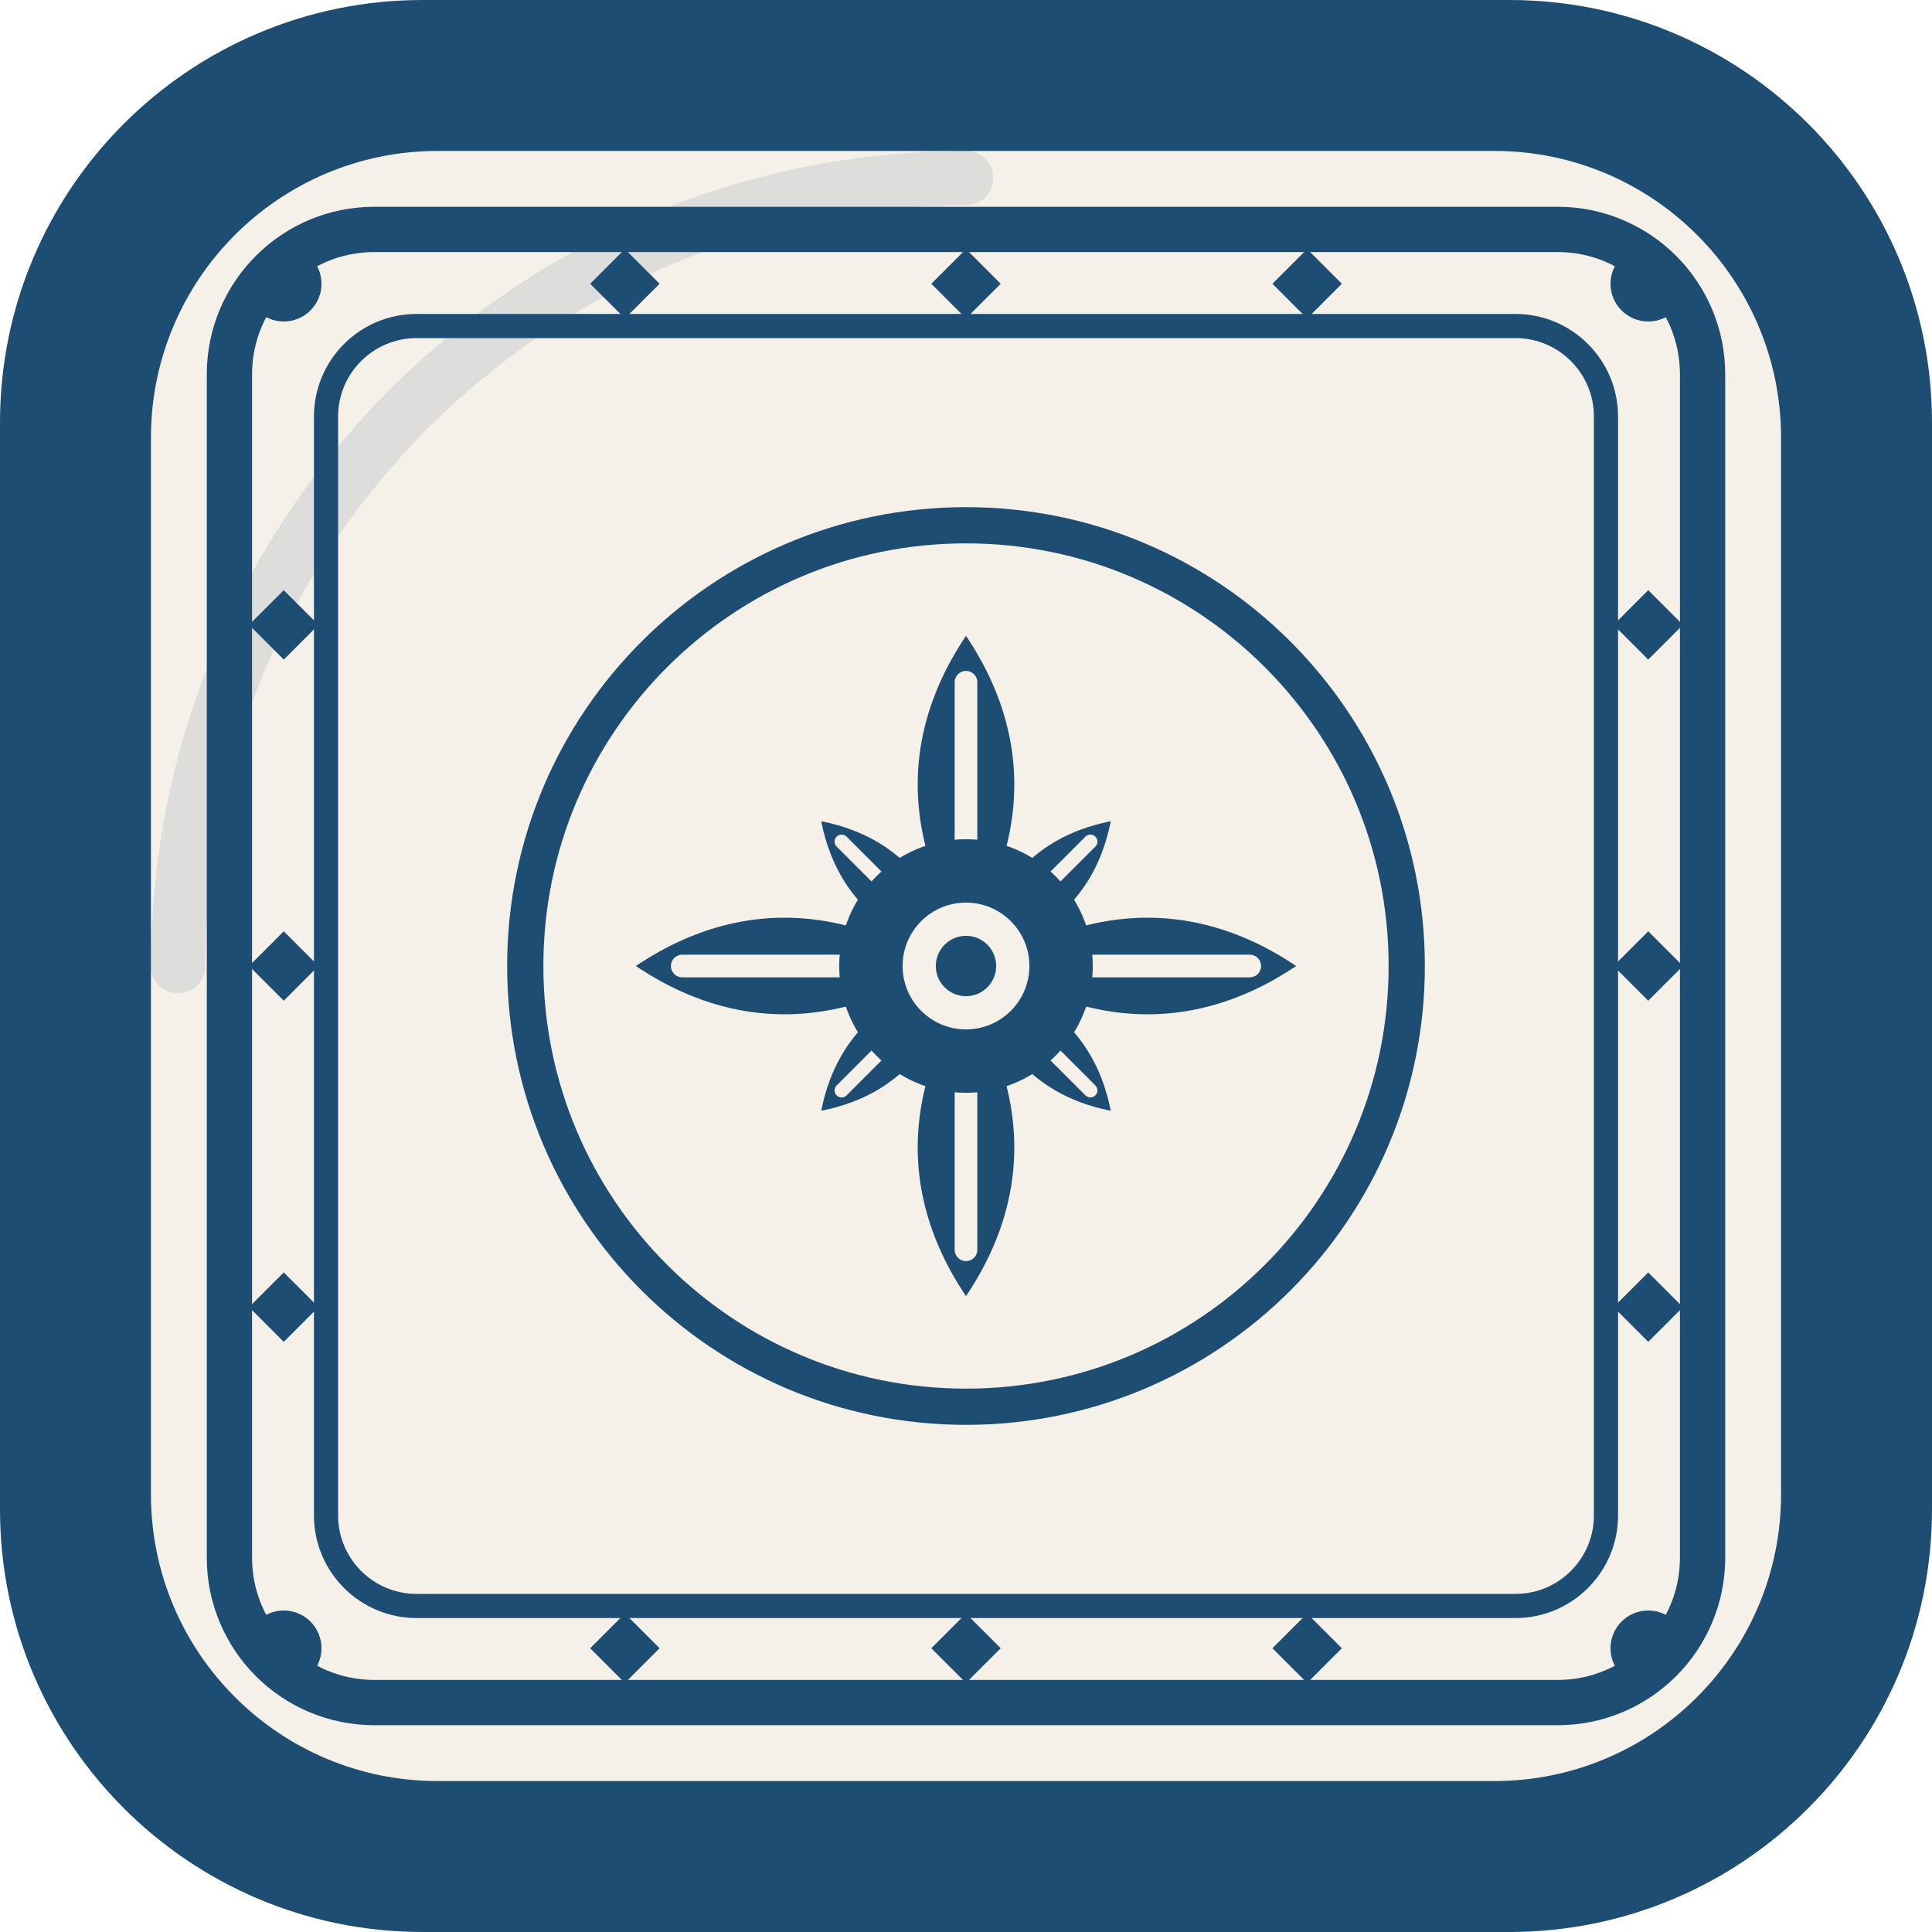
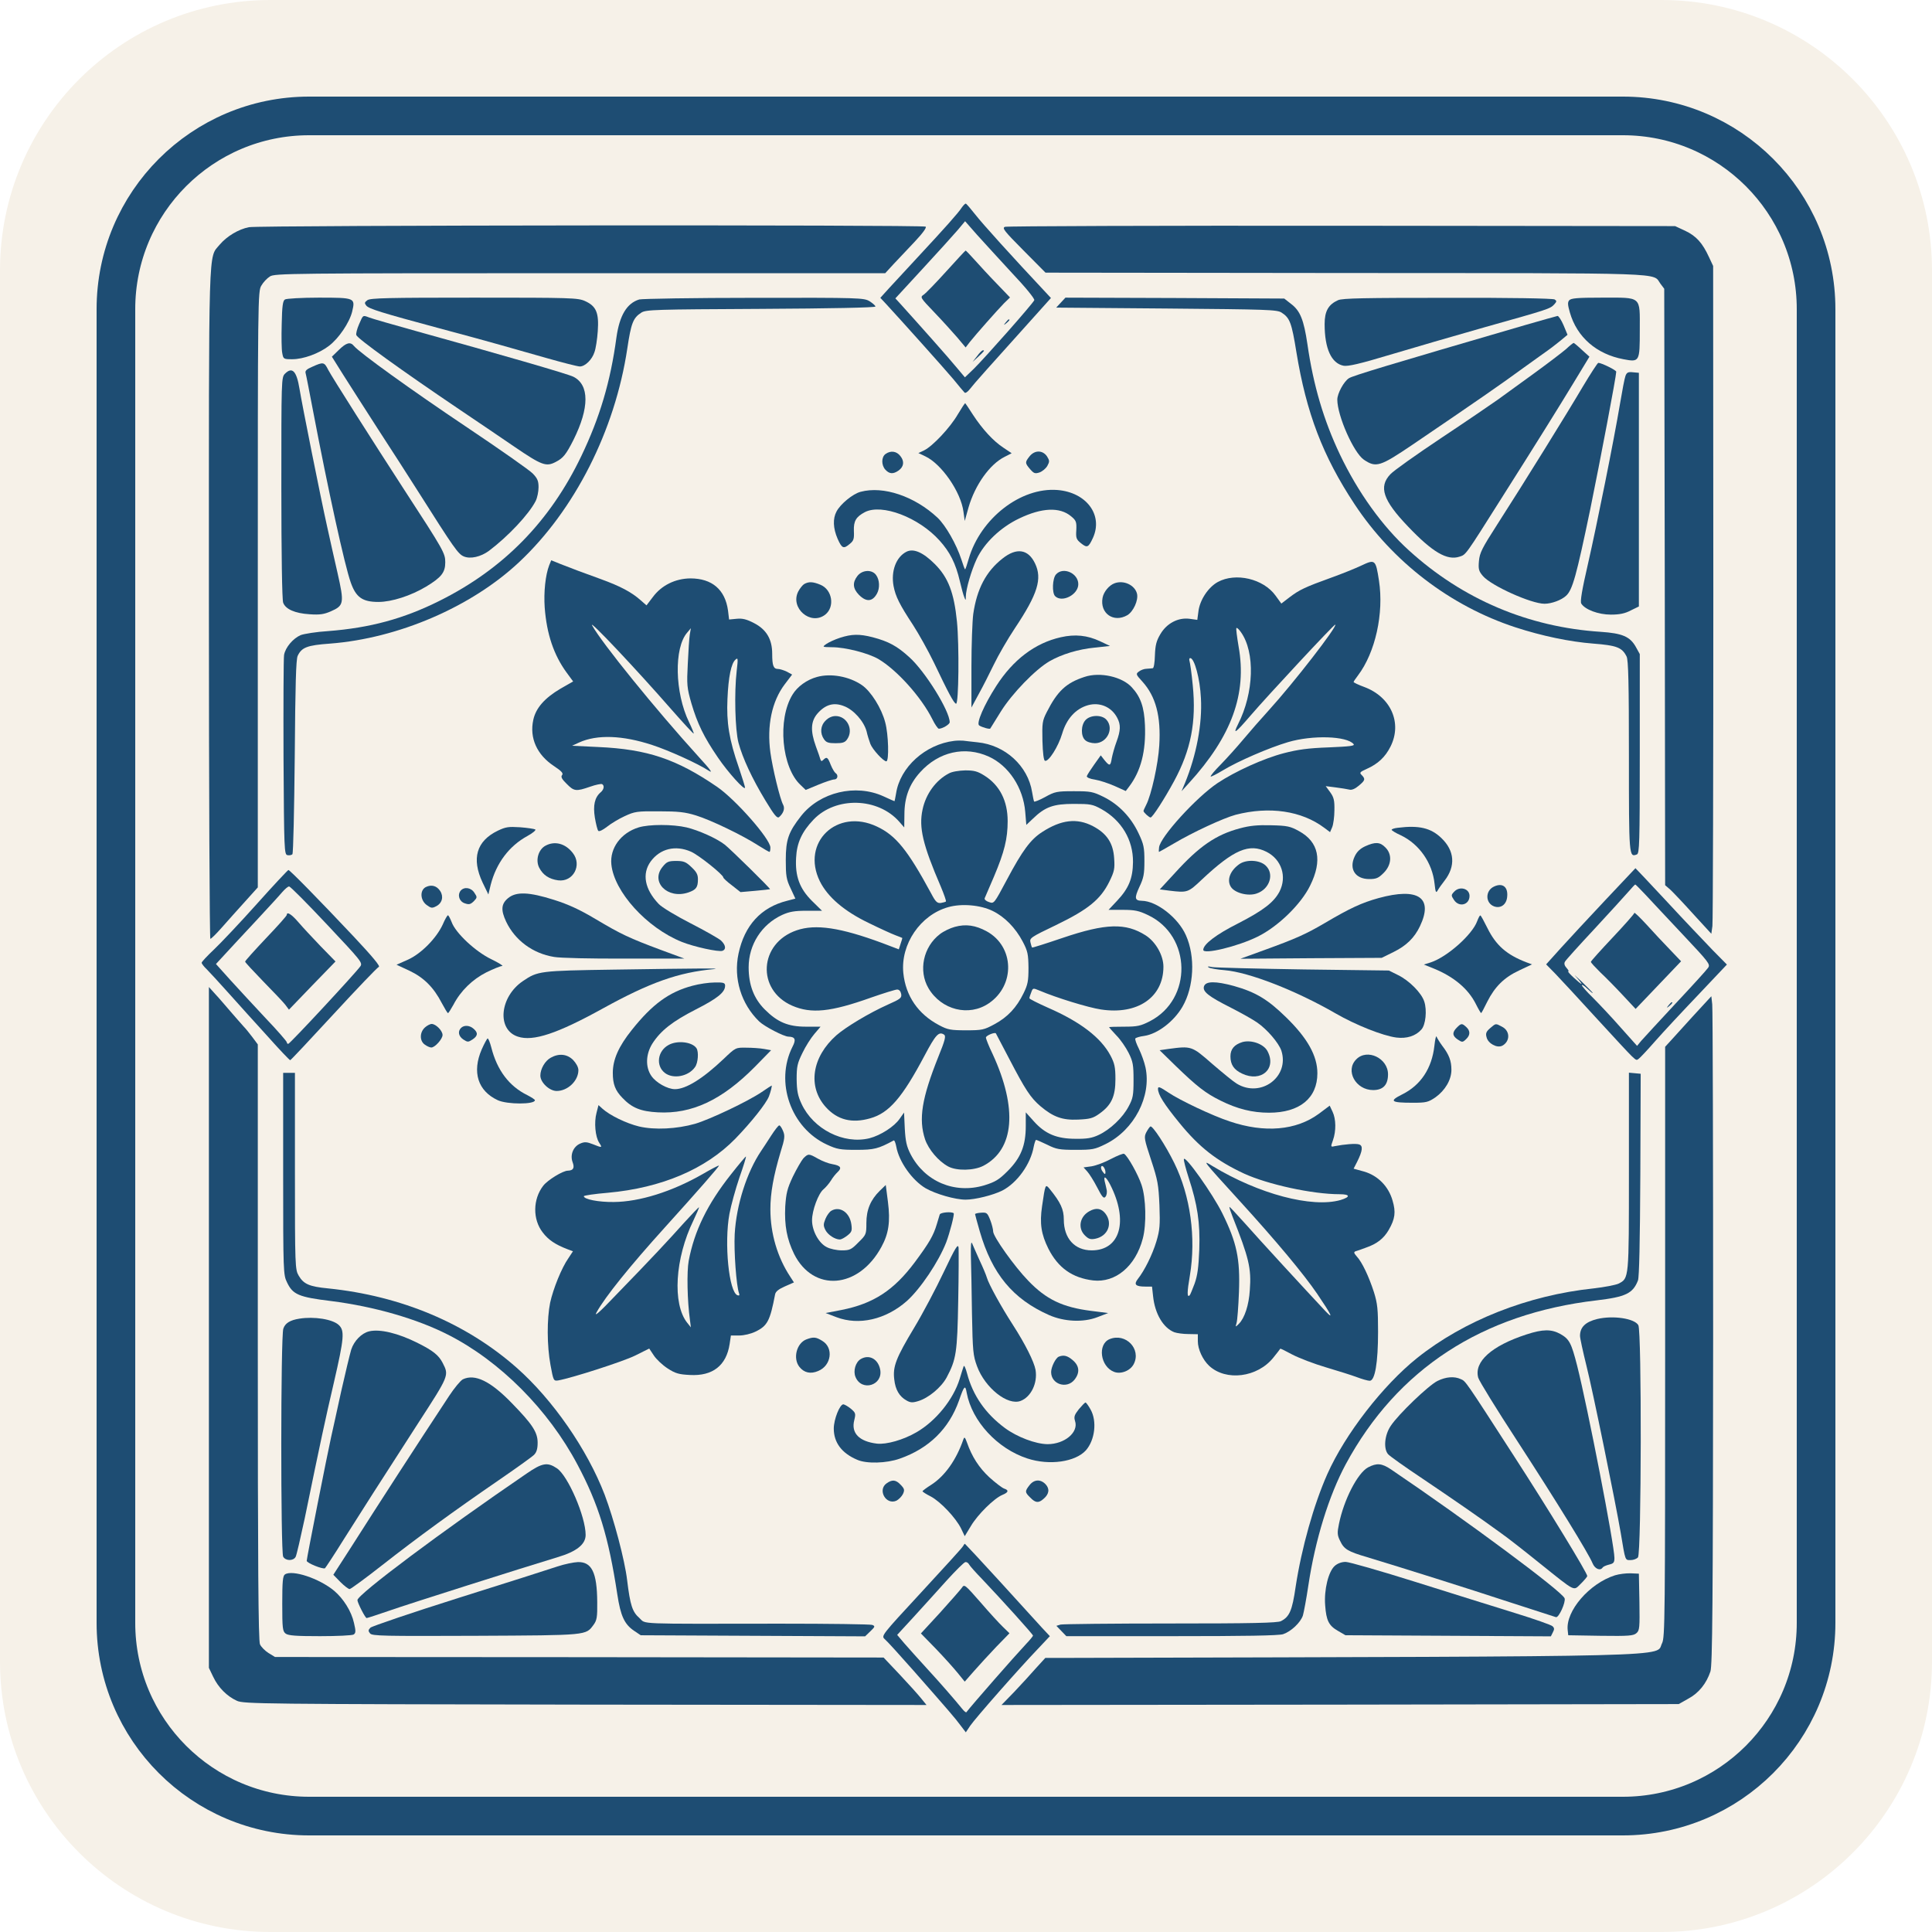
<svg xmlns="http://www.w3.org/2000/svg" viewBox="0 0 64 64" width="32" height="32">
-   <defs>
-     <g id="p">
-       <path d="M32 32 C29.2 28 29.2 23.9 32 20.2 C34.8 23.9 34.8 28 32 32 Z" />
-       <path d="M32 30 L32 22.6" fill="none" stroke-width="0.75" stroke-linecap="round" />
+   <g transform="scale(0.64)">
+     <rect x="0" y="0" width="100" height="100" rx="14" fill="#F6F1E8" />
+     <rect x="6" y="6" width="88" height="88" rx="10" fill="none" stroke="#1E4D73" stroke-width="2" />
+     <g transform="translate(-5.5 8) scale(0.09375)">
+       <g transform="translate(0,896) scale(0.1,-0.1)" fill="#1E4D73" stroke="none">
+         <path d="M5897 8668 c-18 -29 -98 -118 -242 -273 -61 -66 -133 -144 -160 -173     l-48 -53 30 -32 c85 -92 325 -360 373 -417 29 -36 57 -69 62 -74 4 -5 17 3 30     20 23 30 108 125 325 366 l122 136 -27 29 c-196 209 -352 382 -390 431 -26 33     -50 61 -53 61 -4 1 -13 -9 -22 -21z m276 -361 c75 -79 127 -143 124 -151 -7     -18 -273 -319 -334 -379 l-49 -47 -48 57 c-39 48 -209 239 -313 354 l-23 25     151 164 c83 90 170 186 193 213 l41 49 65 -74 c36 -40 123 -135 193 -211z" />
+         <path d="M5811 8315 c-57 -63 -113 -121 -125 -129 -20 -13 -19 -16 59 -97 44     -46 101 -109 127 -139 l46 -55 23 30 c35 44 152 176 189 214 l33 32 -74 77     c-41 42 -95 101 -121 130 -25 28 -48 52 -50 52 -2 0 -50 -52 -107 -115z" />
+         <path d="M6139 8033 c-13 -16 -12 -17 4 -4 16 13 21 21 13 21 -2 0 -10 -8 -17     -17z" />
+         <path d="M5981 7847 l-25 -32 32 29 c33 31 37 36 25 35 -5 0 -19 -14 -32 -32z" />
+         <path d="M1961 8559 c-57 -11 -122 -50 -161 -96 -64 -78 -60 46 -60 -1985 0     -1016 4 -1848 8 -1848 5 0 33 28 63 62 30 34 87 98 127 142 l72 80 0 1646 c0     1613 0 1646 20 1677 10 18 31 40 47 50 26 17 105 18 1712 18 l1685 0 45 49     c25 27 78 83 118 125 46 49 67 79 60 83 -17 11 -3683 8 -3736 -3z" />
+         <path d="M6135 8561 c-17 -7 -4 -23 102 -130 l122 -123 1658 -2 c1816 -1 1691     3 1737 -59 l21 -28 3 -1647 2 -1646 29 -25 c15 -14 73 -75 127 -135 l99 -108     6 43 c3 24 5 854 5 1844 l-1 1800 -23 49 c-36 78 -70 116 -131 145 l-56 26     -1840 2 c-1012 1 -1849 -2 -1860 -6z" />
+         <path d="M2160 8160 c-12 -7 -16 -37 -18 -136 -2 -70 -1 -142 3 -160 6 -33 7     -34 55 -34 61 0 147 31 203 74 54 41 113 128 128 189 18 76 16 77 -185 77 -94     0 -178 -5 -186 -10z" />
+         <path d="M2615 8156 c-16 -12 -17 -16 -6 -30 15 -18 83 -39 406 -126 127 -34     275 -74 330 -90 55 -16 172 -49 261 -74 88 -25 170 -46 182 -46 29 0 68 38 81     80 7 19 15 71 18 115 7 101 -8 138 -70 166 -40 18 -74 19 -613 19 -472 0 -573     -2 -589 -14z" />
+         <path d="M4116 8160 c-69 -21 -109 -89 -126 -210 -33 -245 -92 -442 -194 -655     -173 -361 -430 -623 -783 -799 -198 -99 -383 -149 -615 -167 -65 -4 -132 -15     -151 -22 -42 -18 -85 -68 -92 -110 -3 -18 -4 -273 -3 -567 3 -512 4 -535 22     -538 10 -2 22 0 27 5 5 5 10 247 13 538 3 401 7 537 16 557 22 47 52 59 179     68 377 29 781 203 1044 450 306 287 529 726 597 1179 21 140 32 169 77 198 25     17 75 18 660 21 385 2 633 7 633 13 0 5 -15 18 -32 29 -32 19 -52 20 -638 19     -333 0 -618 -5 -634 -9z" />
+         <path d="M6444 8143 l-26 -28 609 -5 c560 -5 611 -6 636 -23 45 -29 55 -56 81     -217 55 -337 146 -575 321 -840 210 -318 528 -562 888 -680 147 -48 301 -80     430 -90 129 -10 159 -21 184 -71 10 -18 13 -152 13 -550 0 -555 0 -560 44     -543 14 6 16 57 16 556 l0 550 -22 40 c-32 57 -75 75 -194 83 -399 26 -761     179 -1058 449 -147 133 -282 321 -382 531 -89 188 -146 379 -179 608 -20 135     -40 185 -91 223 l-37 29 -604 3 -604 2 -25 -27z" />
+         <path d="M7974 8156 c-53 -24 -74 -60 -74 -132 0 -135 37 -217 105 -230 25 -4     88 10 257 61 123 37 358 105 523 152 349 98 360 101 383 126 14 16 14 19 2 27     -9 6 -255 10 -590 9 -459 0 -581 -2 -606 -13z" />
+         <path d="M9250 8155 c-9 -11 -8 -25 4 -67 39 -136 147 -230 296 -258 89 -17     90 -14 90 160 0 192 14 180 -211 180 -134 0 -169 -3 -179 -15z" />
+         <path d="M2569 8023 c-11 -25 -18 -52 -15 -60 9 -21 247 -193 576 -415 85 -57     219 -148 298 -202 150 -102 174 -111 227 -83 41 21 57 41 98 122 88 177 88     303 0 348 -28 15 -416 127 -864 251 -129 36 -248 70 -263 76 -37 14 -34 16     -57 -37z" />
+         <path d="M9005 8018 c-751 -219 -950 -279 -971 -293 -28 -18 -64 -84 -64 -118     0 -89 90 -293 147 -332 67 -45 89 -38 268 83 352 239 495 338 608 421 66 47     129 93 141 101 12 8 41 31 65 50 l42 35 -22 53 c-12 28 -27 51 -33 51 -6 -1     -87 -24 -181 -51z" />
+         <path d="M2457 7881 l-38 -37 62 -99 c35 -55 121 -190 192 -300 72 -110 171     -265 222 -345 199 -314 221 -346 253 -359 36 -15 93 -2 138 31 106 80 220 201     258 275 9 18 16 52 16 76 0 35 -6 49 -32 76 -17 18 -181 133 -363 255 -312     209 -593 412 -624 449 -20 25 -42 19 -84 -22z" />
+         <path d="M9233 7886 c-21 -18 -101 -79 -178 -135 -77 -56 -167 -121 -200 -145     -34 -24 -173 -119 -310 -210 -138 -92 -265 -182 -282 -201 -66 -69 -41 -144     97 -288 135 -142 216 -190 285 -167 36 12 29 2 233 325 187 295 316 502 399     639 l85 140 -42 38 c-22 21 -43 38 -45 38 -3 0 -22 -15 -42 -34z" />
+         <path d="M2312 7789 c-33 -14 -42 -23 -38 -36 3 -10 21 -103 41 -208 83 -436     175 -855 208 -947 29 -83 65 -108 153 -108 73 0 179 34 264 85 84 51 105 78     105 134 0 50 -9 66 -227 401 -170 262 -400 624 -419 661 -22 44 -27 45 -87 18z" />
+         <path d="M9325 7678 c-86 -146 -324 -530 -473 -762 -83 -129 -96 -155 -100     -200 -4 -45 -1 -56 22 -83 45 -53 266 -153 340 -153 39 0 93 20 119 44 36 33     57 111 133 475 57 279 144 737 144 762 0 9 -82 49 -99 49 -4 0 -43 -60 -86     -132z" />
+         <path d="M2160 7750 c-20 -20 -20 -33 -20 -629 0 -364 4 -620 10 -635 13 -36     65 -59 146 -64 57 -4 80 0 117 16 73 32 75 45 37 213 -18 79 -44 194 -57 254     -35 156 -139 676 -153 763 -16 97 -40 122 -80 82z" />
+         <path d="M9561 7738 c-5 -13 -18 -81 -30 -153 -34 -203 -128 -670 -178 -889     -32 -139 -43 -204 -36 -215 20 -33 94 -61 163 -61 48 0 78 6 110 23 l45 22 0     645 0 645 -33 3 c-26 3 -34 -1 -41 -20z" />
+         <path d="M5875 7526 c-42 -73 -139 -176 -186 -199 l-32 -15 38 -18 c90 -42     197 -197 211 -306 l7 -51 21 75 c36 124 117 238 199 279 l39 20 -46 31 c-55     36 -115 101 -168 182 -21 33 -40 61 -42 63 -2 2 -20 -26 -41 -61z" />
+         <path d="M5476 7307 c-24 -17 -24 -62 -1 -87 22 -24 43 -25 72 -5 30 21 34 51     11 80 -21 28 -54 32 -82 12z" />
+         <path d="M6271 7294 c-26 -33 -26 -37 3 -71 21 -24 27 -26 52 -18 16 6 35 22     43 36 13 24 13 29 -2 53 -24 35 -68 35 -96 0z" />
+         <path d="M5338 7098 c-43 -11 -112 -68 -133 -109 -21 -39 -19 -92 6 -150 24     -54 33 -58 68 -28 21 17 24 28 22 71 -2 55 12 78 61 104 94 48 297 -29 412     -157 57 -63 89 -126 112 -224 9 -39 20 -79 25 -90 7 -18 8 -17 8 5 1 43 30     142 60 207 42 89 132 175 235 224 125 60 224 64 286 12 28 -23 31 -31 29 -76     -3 -44 0 -52 26 -73 34 -27 41 -24 66 30 57 126 -36 251 -196 264 -203 16     -425 -157 -490 -380 -9 -32 -18 -58 -20 -58 -2 0 -11 24 -20 53 -28 86 -87     189 -132 232 -126 118 -299 177 -425 143z" />
+         <path d="M5591 6767 c-57 -29 -86 -107 -71 -189 11 -58 33 -102 108 -216 31     -48 83 -141 115 -207 80 -168 110 -224 122 -227 15 -4 18 325 5 454 -16 159     -48 243 -122 317 -65 65 -118 88 -157 68z" />
+         <path d="M6122 6730 c-91 -71 -142 -168 -162 -307 -5 -38 -10 -169 -10 -292     l0 -224 40 74 c23 41 60 115 84 164 24 50 76 140 116 200 126 189 152 273 111     358 -38 79 -102 88 -179 27z" />
+         <path d="M3619 6693 c-21 -54 -31 -149 -25 -234 11 -146 50 -262 121 -359 l36     -49 -70 -40 c-88 -52 -136 -107 -150 -172 -22 -100 20 -193 114 -255 42 -28     53 -40 45 -50 -8 -9 -2 -22 25 -48 41 -42 52 -43 130 -16 31 11 61 17 66 14     14 -8 10 -30 -8 -45 -33 -28 -43 -72 -32 -140 6 -35 14 -68 19 -73 5 -5 25 5     47 22 21 17 65 44 98 59 56 26 68 28 190 27 106 0 144 -4 205 -23 81 -25 256     -109 344 -166 30 -19 58 -35 61 -35 3 0 5 11 5 24 0 47 -192 265 -294 335     -223 153 -385 208 -656 220 l-145 7 39 18 c99 45 240 40 404 -14 92 -30 253     -103 312 -142 25 -16 9 6 -56 77 -238 262 -535 629 -588 725 -22 40 245 -243     437 -463 66 -75 122 -136 124 -134 1 2 -10 30 -26 63 -79 163 -84 411 -10 495     l20 24 -6 -35 c-3 -19 -8 -92 -11 -161 -6 -116 -5 -132 20 -219 33 -112 69     -186 147 -300 55 -81 149 -185 149 -165 0 5 -15 54 -34 110 -54 155 -69 250     -63 379 5 122 21 199 45 218 13 12 14 5 6 -62 -14 -120 -9 -326 10 -398 23     -85 75 -197 149 -319 49 -81 64 -99 75 -91 24 21 33 47 23 67 -18 32 -59 203     -71 290 -20 148 8 282 79 376 l41 54 -29 16 c-17 8 -39 15 -49 15 -25 0 -32     18 -32 84 0 80 -32 134 -100 169 -42 22 -65 27 -96 24 l-42 -4 -6 50 c-16 115     -88 177 -208 177 -83 -1 -159 -38 -207 -103 l-35 -46 -33 29 c-51 45 -112 77     -219 116 -113 41 -148 54 -222 83 l-52 21 -11 -27z" />
+         <path d="M8103 6691 c-34 -16 -108 -46 -164 -66 -147 -53 -178 -68 -231 -108     l-47 -36 -32 44 c-67 93 -220 129 -319 75 -54 -30 -100 -101 -107 -164 l-6     -45 -43 6 c-63 8 -126 -25 -161 -85 -22 -37 -28 -61 -30 -117 -1 -40 -6 -71     -12 -71 -6 -1 -21 -2 -34 -3 -13 0 -32 -7 -42 -15 -18 -13 -18 -16 19 -56 74     -82 103 -191 93 -353 -6 -102 -44 -273 -72 -327 -8 -16 -15 -31 -15 -34 0 -8     31 -36 39 -36 11 0 78 105 130 201 93 172 123 327 103 528 -6 65 -15 126 -18     135 -3 9 -1 16 4 16 23 0 54 -114 59 -221 8 -143 -25 -315 -88 -469 l-19 -45     41 45 c236 259 321 493 274 754 -9 54 -15 99 -12 102 3 3 14 -7 25 -23 79     -111 72 -335 -16 -508 -31 -62 -15 -50 71 50 89 104 461 504 466 500 11 -11     -228 -320 -368 -474 -42 -46 -105 -118 -140 -160 -35 -42 -91 -104 -124 -138     -34 -34 -59 -64 -56 -67 2 -2 32 13 67 34 84 51 255 125 360 156 135 40 325     34 362 -11 8 -10 -22 -13 -137 -18 -114 -4 -171 -12 -248 -32 -112 -29 -270     -101 -366 -165 -118 -79 -317 -298 -323 -355 -2 -14 -2 -25 0 -25 1 0 38 21     81 46 106 63 275 141 342 159 186 48 364 22 489 -72 l32 -24 12 28 c6 15 12     57 12 93 1 54 -3 71 -23 99 l-25 34 55 -7 c30 -4 63 -9 75 -12 13 -4 32 4 52     21 36 30 38 37 17 59 -14 13 -11 17 27 34 63 28 103 66 132 124 65 130 2 273     -144 328 -33 12 -60 25 -60 28 0 3 11 19 24 36 96 127 144 343 116 524 -18     116 -21 119 -97 83z" />
+         <path d="M5321 6634 c-29 -37 -26 -70 8 -105 41 -41 75 -38 100 8 16 30 14 75     -5 101 -22 32 -76 30 -103 -4z" />
+         <path d="M6417 6642 c-20 -22 -23 -102 -5 -120 38 -38 128 8 128 66 0 61 -84     98 -123 54z" />
+         <path d="M5027 6589 c-9 -5 -24 -24 -33 -41 -47 -91 68 -191 149 -128 54 43     39 138 -27 165 -41 17 -64 18 -89 4z" />
+         <path d="M6740 6593 c-30 -11 -60 -47 -66 -80 -16 -86 61 -140 137 -96 33 20     62 83 53 119 -12 47 -73 76 -124 57z" />
+         <path d="M5224 6292 c-28 -9 -62 -25 -75 -34 -24 -17 -23 -17 31 -18 75 0 201     -33 256 -65 102 -60 237 -210 298 -332 14 -29 31 -53 36 -53 20 0 60 24 60 36     0 62 -135 280 -223 359 -68 62 -115 87 -202 110 -74 19 -116 18 -181 -3z" />
+         <path d="M6443 6295 c-142 -32 -263 -124 -356 -269 -67 -104 -112 -207 -94     -218 15 -10 57 -22 61 -17 1 2 28 45 59 95 62 99 189 230 267 276 68 39 159     67 252 76 l83 9 -55 26 c-70 33 -138 40 -217 22z" />
+         <path d="M5098 6076 c-56 -15 -109 -53 -136 -98 -84 -137 -60 -402 45 -499     l28 -27 70 29 c39 16 78 29 88 29 19 0 23 25 7 35 -6 4 -18 24 -27 46 -16 42     -22 46 -41 27 -9 -9 -12 -8 -16 3 -2 8 -13 40 -25 72 -31 86 -28 138 9 181 44     50 90 63 146 41 54 -20 110 -84 125 -139 5 -23 15 -54 21 -70 12 -31 72 -96     88 -96 16 0 12 150 -6 215 -20 78 -79 172 -129 206 -70 48 -171 66 -247 45z" />
+         <path d="M6574 6076 c-101 -33 -149 -78 -208 -194 -25 -49 -26 -61 -24 -159 2     -68 7 -108 14 -110 20 -7 74 79 95 150 24 82 75 138 143 157 65 18 130 -10     161 -70 20 -38 19 -69 -4 -132 -11 -29 -22 -70 -26 -90 -7 -45 -12 -46 -40     -12 l-21 27 -37 -52 c-20 -28 -38 -56 -40 -63 -1 -7 17 -15 45 -19 25 -4 74     -20 108 -35 l62 -28 19 25 c65 86 93 196 87 339 -4 99 -24 156 -72 208 -53 59     -176 87 -262 58z" />
+         <path d="M5145 5835 c-29 -28 -32 -70 -9 -103 12 -18 25 -22 64 -22 39 0 52 4     64 22 37 53 -1 128 -64 128 -19 0 -40 -9 -55 -25z" />
+         <path d="M6580 5838 c-26 -28 -27 -89 -2 -111 10 -10 34 -17 54 -17 67 0 107     82 63 130 -25 28 -88 27 -115 -2z" />
+         <path d="M5855 5723 c-159 -19 -299 -145 -321 -290 -4 -24 -8 -43 -9 -43 -1 0     -29 12 -61 27 -154 70 -350 23 -454 -108 -70 -89 -85 -131 -85 -244 0 -87 3     -107 27 -157 l26 -56 -46 -12 c-144 -36 -235 -136 -268 -292 -29 -137 15 -278     114 -374 29 -28 137 -84 162 -84 37 -1 43 -16 22 -56 -98 -195 -9 -448 190     -540 56 -26 74 -29 163 -29 98 0 121 6 206 52 4 2 10 -13 14 -34 15 -84 88     -186 162 -230 56 -32 163 -63 221 -63 53 0 152 25 202 50 82 42 157 146 174     243 4 20 10 37 13 37 3 0 31 -12 62 -27 50 -25 67 -28 156 -28 93 0 105 2 166     32 158 78 254 264 220 423 -6 29 -23 75 -36 102 -14 28 -23 53 -20 58 3 4 24     11 49 14 74 11 164 80 211 161 64 110 72 277 19 395 -43 97 -162 189 -243 190     -40 1 -42 15 -14 76 24 50 28 72 28 144 0 75 -4 93 -32 152 -42 90 -110 160     -192 201 -61 30 -73 32 -166 32 -93 0 -104 -2 -158 -32 -31 -17 -59 -28 -61     -25 -2 4 -7 27 -11 52 -23 145 -149 260 -301 275 -32 4 -68 7 -79 9 -11 1 -33     1 -50 -1z m191 -87 c110 -50 190 -172 201 -305 l6 -72 36 34 c68 66 114 82     226 82 92 0 104 -2 153 -29 111 -62 175 -170 174 -292 -1 -90 -23 -145 -88     -214 l-47 -50 79 0 c66 0 89 -5 139 -29 241 -114 247 -464 10 -586 -51 -26     -69 -30 -142 -30 -46 0 -83 -1 -83 -3 0 -1 18 -22 40 -45 23 -23 53 -67 68     -97 24 -48 27 -67 27 -150 0 -83 -3 -101 -27 -145 -32 -62 -103 -129 -166     -158 -36 -17 -65 -22 -127 -21 -104 0 -168 27 -230 96 l-45 50 0 -76 c0 -107     -27 -175 -100 -248 -48 -48 -68 -60 -129 -79 -164 -49 -329 21 -407 172 -22     43 -28 71 -32 142 l-4 88 -24 -34 c-29 -43 -105 -92 -167 -108 -143 -35 -310     50 -375 190 -21 45 -26 72 -27 136 0 71 4 88 32 145 17 36 47 83 66 105 l34     40 -81 0 c-98 0 -157 25 -227 95 -60 60 -89 135 -89 233 0 125 72 237 185 289     40 18 68 23 135 23 l85 0 -56 55 c-68 68 -93 136 -87 238 4 82 32 143 96 210     123 129 356 123 474 -12 l27 -31 1 72 c0 94 27 167 87 233 102 113 247 146     379 86z" />
+         <path d="M5825 5543 c-71 -37 -127 -113 -145 -200 -21 -98 1 -193 101 -425 18     -43 31 -80 28 -82 -2 -2 -15 -6 -28 -8 -20 -2 -29 6 -53 52 -130 240 -195 321     -300 370 -220 104 -420 -88 -315 -302 43 -87 135 -166 271 -231 61 -30 127     -60 146 -67 19 -7 36 -14 38 -15 1 -1 -3 -15 -9 -32 l-10 -31 -92 35 c-230 85     -367 106 -472 70 -208 -71 -223 -329 -25 -416 106 -46 213 -35 437 45 69 24     133 44 143 44 11 0 19 -9 22 -24 4 -22 -3 -28 -73 -59 -103 -46 -231 -123     -284 -169 -136 -120 -161 -284 -59 -397 64 -71 144 -91 245 -62 104 29 177     114 300 346 62 117 79 135 108 116 11 -7 6 -30 -32 -123 -91 -228 -110 -343     -73 -455 19 -56 74 -121 128 -150 47 -25 142 -23 194 4 171 90 190 316 51 617     -21 43 -37 84 -37 91 0 11 49 31 55 23 1 -2 35 -66 75 -143 87 -167 116 -212     171 -259 71 -60 122 -78 208 -74 65 3 82 7 118 33 66 47 88 95 88 190 0 67 -5     88 -27 130 -53 100 -167 187 -346 265 -56 25 -102 48 -102 52 0 4 4 18 10 32     9 25 10 25 44 11 96 -41 273 -95 341 -105 202 -31 345 67 345 236 0 62 -42     137 -98 173 -110 70 -220 67 -459 -14 -91 -31 -167 -55 -168 -53 -2 2 -6 14     -9 28 -6 24 1 29 141 96 178 86 246 142 294 239 28 57 31 72 27 129 -5 85 -41     138 -117 178 -88 46 -175 36 -280 -32 -64 -41 -109 -101 -196 -265 -70 -131     -70 -132 -98 -122 -16 5 -26 14 -24 21 3 6 26 61 52 121 57 135 75 208 75 305     0 112 -44 198 -128 251 -38 24 -57 29 -106 29 -36 -1 -74 -7 -91 -17z m242     -759 c66 -32 126 -93 166 -169 28 -53 31 -70 32 -145 0 -73 -4 -93 -27 -140     -39 -80 -88 -132 -160 -171 -59 -32 -69 -34 -158 -34 -84 0 -101 3 -148 28     -116 61 -185 161 -198 288 -16 159 94 321 248 364 74 21 178 12 245 -21z" />
+         <path d="M5858 4696 c-26 -7 -63 -25 -82 -40 -92 -70 -120 -202 -63 -299 71     -120 223 -158 333 -83 147 100 141 313 -11 397 -62 34 -116 42 -177 25z" />
+         <path d="M4112 5245 c-97 -30 -159 -114 -150 -204 15 -151 195 -350 389 -428     67 -27 204 -57 225 -49 21 8 17 32 -8 56 -13 12 -89 55 -169 96 -80 41 -160     89 -176 107 -77 81 -93 166 -44 234 52 71 137 92 223 54 43 -19 178 -127 178     -142 0 -4 21 -24 48 -44 l47 -37 80 7 c44 4 81 8 83 9 3 4 -218 221 -250 246     -45 35 -144 79 -210 95 -77 18 -208 18 -266 0z" />
+         <path d="M7432 5240 c-132 -35 -225 -99 -359 -247 l-83 -90 53 -7 c100 -12     103 -11 180 62 176 165 261 201 357 152 82 -42 113 -136 71 -219 -31 -59 -89     -104 -229 -176 -121 -61 -192 -115 -192 -146 0 -27 191 19 300 73 112 55 240     179 290 282 69 139 48 241 -62 301 -47 26 -64 30 -153 32 -75 2 -118 -2 -173     -17z" />
+         <path d="M3335 5227 c-118 -57 -146 -154 -84 -286 l32 -66 13 54 c31 120 102     214 203 269 29 16 48 32 43 36 -6 3 -43 9 -84 12 -64 4 -79 2 -123 -19z" />
+         <path d="M8303 5243 c-18 -2 -33 -7 -33 -11 0 -4 23 -18 50 -30 103 -49 175     -153 187 -268 5 -47 8 -53 17 -37 6 11 23 35 38 54 62 80 56 165 -17 235 -58     56 -123 72 -242 57z" />
+         <path d="M3598 5144 c-39 -21 -56 -80 -34 -122 21 -40 54 -62 104 -69 83 -11     134 84 81 151 -41 53 -100 68 -151 40z" />
+         <path d="M8124 5141 c-28 -13 -46 -30 -58 -56 -33 -69 3 -125 80 -125 39 0 51     5 80 34 44 44 48 103 9 141 -29 30 -56 31 -111 6z" />
+         <path d="M4246 5029 c-71 -84 26 -182 141 -143 43 15 53 28 53 73 0 26 -8 41     -36 67 -30 29 -43 34 -84 34 -42 0 -52 -4 -74 -31z" />
+         <path d="M7430 5043 c-52 -36 -72 -89 -47 -127 22 -33 94 -52 141 -36 73 24     100 109 50 155 -33 31 -106 34 -144 8z" />
+         <path d="M9450 4844 c-91 -97 -202 -216 -246 -265 l-81 -90 51 -52 c28 -29     127 -136 220 -238 235 -255 221 -243 238 -233 8 5 50 50 93 99 44 50 151 165     238 256 l158 167 -77 78 c-42 44 -156 163 -252 267 -96 103 -175 187 -176 187     -1 -1 -75 -80 -166 -176z m222 29 c29 -32 122 -130 206 -220 143 -152 153     -164 139 -183 -7 -11 -88 -100 -179 -197 -91 -98 -177 -191 -190 -206 l-23     -28 -92 103 c-50 57 -119 130 -152 163 -34 33 -61 64 -61 69 0 5 14 -3 30 -19     17 -16 30 -27 30 -24 0 3 -28 31 -62 64 -35 33 -47 43 -28 23 43 -48 36 -49     -14 -3 -21 19 -35 35 -31 35 5 0 0 9 -9 19 -12 13 -15 25 -9 35 4 8 78 90 163     181 85 92 170 185 188 206 19 22 35 39 37 39 2 0 28 -26 57 -57z" />
+         <path d="M9610 4773 c0 -5 -54 -66 -120 -136 -66 -70 -120 -130 -120 -134 0     -5 24 -30 52 -58 29 -27 85 -84 124 -126 l71 -76 126 132 125 131 -62 65 c-34     35 -92 97 -129 138 -37 40 -67 69 -67 64z" />
+         <path d="M9799 4263 c-13 -16 -12 -17 4 -4 16 13 21 21 13 21 -2 0 -10 -8 -17     -17z" />
+         <path d="M2005 4823 c-93 -104 -200 -217 -237 -252 -37 -35 -68 -68 -68 -73 0     -5 12 -21 28 -36 15 -15 70 -75 122 -133 52 -58 148 -165 214 -237 65 -73 121     -132 125 -132 3 0 111 115 240 255 129 140 241 257 249 260 10 3 -34 56 -139     168 -195 207 -352 367 -360 367 -3 0 -82 -84 -174 -187z m388 -115 c187 -199     197 -210 183 -230 -27 -38 -389 -428 -398 -428 -4 0 -8 4 -8 9 0 5 -52 65     -116 132 -64 68 -152 164 -196 212 l-79 88 48 52 c26 29 103 111 169 182 67     72 134 145 149 163 15 17 32 32 38 31 7 0 101 -95 210 -211z" />
+         <path d="M2170 4762 c0 -5 -52 -63 -115 -129 -63 -67 -115 -124 -115 -129 0     -4 45 -52 99 -108 55 -56 110 -114 122 -129 l21 -28 128 133 129 133 -83 85     c-45 47 -100 106 -123 133 -37 43 -63 59 -63 39z" />
+         <path d="M2938 4916 c-34 -17 -32 -72 4 -99 25 -18 30 -19 53 -7 33 17 42 53     22 84 -19 29 -48 37 -79 22z" />
+         <path d="M8834 4918 c-48 -23 -47 -91 2 -109 37 -13 69 11 72 55 5 54 -27 77     -74 54z" />
+         <path d="M3130 4896 c-19 -24 -8 -60 23 -70 23 -8 31 -6 49 11 20 21 20 23 4     47 -18 29 -56 35 -76 12z" />
+         <path d="M8615 4890 c-17 -18 -17 -21 -1 -45 28 -43 86 -28 86 22 0 41 -55 56     -85 23z" />
+         <path d="M3391 4854 c-37 -31 -40 -65 -10 -129 49 -103 147 -176 265 -195 32     -6 208 -10 389 -9 l330 0 -130 48 c-174 65 -219 86 -360 170 -87 52 -150 81     -229 106 -139 44 -210 47 -255 9z" />
+         <path d="M8198 4855 c-94 -26 -158 -56 -294 -136 -107 -63 -163 -88 -334 -150     l-135 -49 390 3 390 2 67 33 c69 34 114 78 144 141 76 159 -9 216 -228 156z" />
+         <path d="M3031 4709 c-35 -76 -119 -161 -192 -194 l-63 -28 71 -33 c80 -38     134 -92 179 -179 16 -30 31 -55 34 -55 3 0 16 21 30 46 40 77 105 140 182 179     39 19 78 35 87 35 9 0 -18 17 -59 37 -88 42 -199 146 -220 206 -8 20 -17 37     -20 37 -4 0 -17 -23 -29 -51z" />
+         <path d="M8742 4727 c-27 -74 -165 -197 -256 -227 l-38 -12 57 -23 c109 -45     188 -111 230 -195 14 -28 27 -50 29 -50 2 0 17 28 34 63 42 83 93 134 177 173     l70 33 -30 11 c-110 42 -169 94 -216 189 -19 38 -36 70 -39 70 -4 1 -11 -14     -18 -32z" />
+         <path d="M7260 4472 c8 -5 47 -12 87 -15 135 -11 394 -112 614 -239 109 -63     259 -123 335 -133 57 -7 106 8 138 44 24 26 32 107 16 155 -15 47 -83 116     -145 146 l-50 25 -471 6 c-259 4 -486 10 -505 13 -22 5 -29 4 -19 -2z" />
+         <path d="M3975 4460 c-409 -6 -420 -8 -501 -63 -129 -87 -146 -269 -28 -307     84 -28 218 17 468 155 261 144 418 200 616 218 46 5 -93 4 -555 -3z" />
+         <path d="M4410 4371 c-129 -34 -222 -102 -335 -244 -73 -91 -105 -164 -105     -237 0 -62 13 -97 53 -138 52 -55 101 -75 196 -80 187 -10 353 67 536 252 l89     91 -39 7 c-22 4 -66 7 -98 7 -59 1 -59 1 -125 -62 -115 -109 -208 -167 -269     -167 -41 0 -105 36 -130 73 -34 49 -31 120 5 178 46 72 111 123 240 189 120     61 162 95 162 131 0 16 -8 19 -57 18 -32 0 -87 -8 -123 -18z" />
+         <path d="M7234 4368 c-9 -29 23 -55 150 -119 55 -28 119 -64 142 -80 56 -38     120 -113 135 -156 47 -145 -114 -264 -247 -182 -17 10 -78 60 -135 109 -113     99 -114 99 -242 82 l-48 -7 88 -86 c118 -114 165 -151 248 -192 92 -46 176     -67 268 -67 169 0 267 80 267 218 0 96 -55 194 -172 308 -102 100 -169 140     -290 174 -100 27 -154 27 -164 -2z" />
+         <path d="M1740 2484 l0 -1879 24 -50 c28 -59 76 -107 131 -132 38 -17 134 -18     1923 -21 l1884 -2 -30 37 c-17 21 -70 80 -119 132 l-88 93 -1680 2 -1680 1     -36 22 c-19 12 -41 34 -47 48 -9 20 -12 434 -12 1669 l0 1643 -29 39 c-16 21     -38 49 -51 62 -12 13 -43 49 -70 80 -27 31 -64 75 -84 96 l-36 40 0 -1880z" />
+         <path d="M9930 4199 c-57 -63 -114 -126 -127 -140 l-23 -25 0 -1630 c0 -1532     -1 -1631 -17 -1663 -40 -77 183 -72 -3267 -81 l-138 0 -52 -57 c-28 -32 -82     -91 -120 -131 l-70 -72 1870 2 1869 3 53 30 c58 31 100 84 122 150 11 33 14     374 15 1839 0 989 -2 1819 -5 1844 l-5 45 -105 -114z" />
+         <path d="M2932 4140 c-29 -27 -29 -74 0 -94 12 -9 28 -16 36 -16 20 0 62 47     62 69 0 24 -37 61 -60 61 -9 0 -26 -9 -38 -20z" />
+         <path d="M8630 4140 c-27 -27 -25 -46 5 -66 24 -16 27 -16 45 1 25 23 25 47 2     68 -24 22 -28 21 -52 -3z" />
+         <path d="M8814 4137 c-22 -19 -26 -29 -20 -50 8 -35 58 -62 87 -47 44 24 44     82 -2 105 -36 19 -33 19 -65 -8z" />
+         <path d="M3132 4138 c-19 -19 -14 -46 13 -64 23 -15 27 -15 50 0 30 20 32 37     7 59 -22 20 -53 22 -70 5z" />
+         <path d="M8506 4039 c-14 -124 -75 -217 -178 -268 -74 -37 -63 -46 59 -46 74     0 85 3 125 30 54 39 88 97 88 152 0 49 -13 84 -51 133 -14 19 -28 42 -31 50     -3 8 -8 -15 -12 -51z" />
+         <path d="M3246 4019 c-54 -125 -21 -229 89 -280 52 -24 205 -24 205 0 0 4 -19     16 -42 28 -100 49 -167 137 -199 264 -7 27 -16 49 -20 49 -3 0 -18 -27 -33     -61z" />
+         <path d="M7446 4060 c-45 -14 -66 -39 -66 -79 0 -45 19 -74 64 -95 105 -50     192 26 141 123 -20 40 -89 65 -139 51z" />
+         <path d="M4278 4044 c-61 -33 -72 -114 -21 -154 46 -36 131 -20 167 32 17 23     21 85 8 104 -23 35 -106 45 -154 18z" />
+         <path d="M3628 3974 c-32 -17 -58 -62 -58 -99 0 -38 50 -85 90 -85 61 0 120     56 120 115 0 16 -12 38 -29 56 -33 33 -78 38 -123 13z" />
+         <path d="M8075 3965 c-63 -62 -4 -170 93 -170 55 0 82 29 82 87 0 89 -115 144     -175 83z" />
+         <path d="M2150 3333 c0 -543 1 -558 21 -599 32 -68 64 -82 245 -104 237 -30     472 -98 643 -185 287 -145 555 -414 716 -718 116 -218 171 -396 220 -717 18     -118 39 -164 92 -200 l37 -25 619 -3 620 -3 29 28 c26 25 27 28 11 35 -10 4     -238 7 -508 7 -814 -1 -739 -4 -778 31 -39 34 -51 70 -68 210 -13 110 -73 336     -124 471 -96 250 -287 526 -487 702 -278 245 -638 396 -1040 437 -104 10 -135     24 -162 70 -20 34 -21 49 -21 578 l0 542 -32 0 -33 0 0 -557z" />
+         <path d="M9580 3345 c0 -596 1 -589 -58 -619 -15 -7 -76 -19 -137 -26 -363     -38 -716 -178 -974 -384 -190 -152 -398 -421 -496 -641 -75 -169 -142 -407     -175 -622 -19 -132 -34 -166 -81 -190 -18 -10 -165 -13 -609 -13 -322 0 -595     -3 -608 -6 l-23 -7 27 -28 28 -29 581 0 c407 0 592 3 616 11 44 15 96 64 109     103 5 17 19 91 30 165 38 254 114 498 207 671 284 525 752 830 1385 904 160     19 200 38 228 110 7 19 11 212 13 585 l2 556 -32 3 -33 3 0 -546z" />
+         <path d="M4792 3784 c-77 -52 -286 -151 -367 -175 -102 -29 -224 -35 -310 -15     -70 17 -161 61 -202 98 l-22 20 -11 -43 c-14 -52 -7 -132 15 -165 18 -28 17     -29 -35 -8 -33 13 -46 14 -69 4 -39 -16 -58 -62 -43 -103 12 -32 4 -46 -26     -47 -28 0 -112 -52 -136 -83 -58 -75 -59 -186 -3 -258 31 -41 70 -67 135 -92     l32 -12 -25 -38 c-38 -54 -84 -169 -101 -246 -18 -89 -18 -236 2 -344 16 -87     17 -89 43 -85 77 14 357 104 424 137 l78 39 26 -39 c14 -21 48 -53 76 -71 43     -28 63 -33 123 -36 125 -7 201 52 219 171 l7 47 46 0 c26 0 64 9 89 21 67 32     81 60 109 206 3 16 20 29 54 44 l50 22 -20 31 c-71 107 -110 239 -110 373 0     90 17 184 56 315 24 76 25 91 14 117 -7 17 -16 31 -21 31 -5 0 -25 -26 -45     -57 -21 -32 -45 -70 -55 -84 -79 -117 -137 -298 -146 -459 -5 -95 9 -287 24     -327 4 -11 1 -14 -8 -11 -48 15 -75 288 -45 450 9 48 34 138 55 200 22 62 38     114 36 116 -1 2 -39 -43 -83 -99 -130 -164 -202 -312 -233 -477 -11 -59 -8     -221 7 -327 l5 -40 -20 25 c-83 104 -68 356 34 565 18 38 32 71 31 73 -2 1     -38 -37 -82 -85 -84 -94 -174 -191 -378 -401 -92 -97 -122 -122 -105 -93 47     85 185 256 374 465 187 207 304 341 301 344 -2 2 -44 -20 -92 -48 -168 -96     -347 -152 -489 -153 -84 -1 -165 15 -165 32 0 4 60 13 133 19 296 27 539 130     704 299 88 91 169 193 185 233 10 26 18 60 15 60 -1 0 -26 -16 -55 -36z" />
+         <path d="M6980 3802 c0 -32 34 -85 118 -188 110 -135 205 -209 357 -280 131     -60 377 -114 528 -114 58 0 61 -15 5 -32 -158 -45 -452 33 -708 188 -56 35     -59 37 149 -191 205 -225 355 -405 430 -515 78 -115 94 -147 45 -95 -107 114     -371 401 -443 483 -45 50 -84 92 -86 92 -3 0 5 -24 16 -52 91 -230 105 -286     96 -407 -5 -83 -29 -155 -60 -186 -20 -20 -20 -20 -13 5 4 14 10 90 13 170 7     184 -12 273 -92 435 -53 107 -205 321 -212 299 -2 -6 10 -52 26 -102 49 -149     64 -249 59 -397 -4 -100 -10 -144 -26 -189 -12 -32 -24 -61 -27 -64 -15 -15     -15 16 1 109 35 209 3 440 -86 621 -48 98 -121 209 -132 202 -5 -3 -15 -18     -23 -33 -13 -26 -11 -37 27 -152 37 -112 41 -137 46 -250 4 -111 2 -136 -17     -200 -22 -73 -65 -160 -103 -208 -23 -30 -11 -41 43 -41 l36 0 6 -54 c10 -96     56 -174 117 -198 14 -5 49 -10 78 -10 l52 -1 0 -39 c0 -44 27 -102 62 -135 93     -87 267 -65 355 45 21 26 38 48 38 49 1 2 31 -13 68 -33 37 -19 120 -51 185     -70 64 -19 141 -43 170 -54 29 -11 61 -20 71 -20 29 0 46 100 46 270 0 124 -3     156 -23 220 -28 86 -65 165 -95 197 -16 18 -17 24 -6 28 8 2 33 11 57 20 61     21 98 50 126 98 35 61 40 98 21 162 -22 78 -81 138 -157 160 l-58 16 19 37     c31 62 34 90 11 97 -18 6 -81 1 -136 -10 -21 -5 -21 -3 -8 33 18 51 17 117 -2     157 l-16 34 -60 -45 c-125 -92 -300 -107 -492 -42 -95 31 -276 117 -338 159     -48 32 -58 36 -58 21z" />
+         <path d="M6721 3415 c-35 -19 -83 -37 -108 -41 l-44 -6 20 -22 c11 -12 36 -51     55 -88 28 -55 37 -64 46 -52 7 8 10 26 6 41 -3 16 -8 35 -10 43 -8 36 7 27 30     -17 102 -200 56 -363 -102 -363 -94 0 -154 66 -154 170 0 56 -17 94 -78 169     -24 29 -24 28 -42 -95 -14 -95 -5 -155 35 -235 54 -106 132 -161 247 -175 123     -14 234 78 274 231 21 78 18 224 -7 297 -19 57 -76 159 -96 171 -5 3 -37 -10     -72 -28z m-31 -75 c-1 -12 -4 -11 -15 4 -8 10 -12 23 -8 29 7 11 23 -12 23     -33z" />
+         <path d="M5022 3418 c-11 -13 -37 -58 -58 -101 -31 -66 -37 -91 -42 -165 -5     -105 9 -180 49 -262 107 -213 356 -193 482 39 40 73 50 139 36 249 l-12 93     -33 -32 c-51 -50 -74 -105 -74 -178 0 -62 -1 -65 -44 -107 -39 -40 -48 -44     -92 -44 -27 0 -65 8 -83 18 -44 22 -81 90 -81 148 0 55 35 148 63 171 12 10     31 32 41 48 10 17 27 38 38 48 24 23 16 35 -30 43 -20 3 -56 17 -79 30 -51 29     -54 29 -81 2z" />
+         <path d="M5177 3129 c-11 -6 -25 -26 -33 -45 -12 -30 -12 -38 0 -62 14 -27 53     -52 80 -52 7 0 26 10 41 22 24 19 27 26 22 62 -9 65 -63 102 -110 75z" />
+         <path d="M6601 3126 c-53 -29 -65 -93 -25 -133 20 -20 31 -24 57 -19 71 14 99     85 56 140 -22 28 -51 33 -88 12z" />
+         <path d="M5775 3108 c-2 -7 -9 -31 -16 -53 -19 -64 -42 -103 -122 -211 -116     -155 -228 -228 -404 -263 l-88 -17 60 -23 c124 -47 272 -13 388 89 75 67 176     217 218 325 20 54 46 154 41 160 -11 10 -73 5 -77 -7z" />
+         <path d="M5970 3110 c0 -3 12 -46 26 -95 68 -235 182 -373 382 -462 84 -37     189 -42 267 -12 l60 23 -95 12 c-157 20 -247 63 -346 166 -76 78 -194 244     -194 272 0 11 -7 40 -16 63 -16 40 -19 43 -50 41 -19 -1 -34 -5 -34 -8z" />
+         <path d="M5947 2878 c2 -51 4 -194 6 -318 4 -208 6 -230 28 -290 44 -119 169     -219 241 -191 57 22 94 98 82 171 -8 45 -57 143 -126 250 -64 99 -133 224     -143 260 -4 14 -22 57 -40 95 -17 39 -36 80 -41 93 -6 15 -8 -7 -7 -70z" />
+         <path d="M5797 2790 c-43 -91 -116 -229 -163 -307 -101 -168 -119 -215 -110     -286 6 -56 28 -94 68 -116 21 -12 33 -13 65 -3 56 17 126 75 156 130 53 100     59 137 64 422 3 146 3 278 2 295 -3 24 -17 2 -82 -135z" />
+         <path d="M2240 2533 c-52 -8 -79 -25 -89 -55 -15 -42 -15 -1232 -1 -1259 13     -24 56 -25 69 -1 5 9 27 105 50 212 88 428 113 544 161 750 57 247 60 287 27     318 -34 32 -136 48 -217 35z" />
+         <path d="M9405 2531 c-65 -16 -95 -45 -95 -93 0 -13 16 -86 35 -163 35 -138     159 -746 190 -926 26 -156 23 -149 55 -149 15 0 33 7 40 15 19 23 21 1250 2     1282 -21 37 -139 55 -227 34z" />
+         <path d="M2625 2463 c-42 -10 -83 -52 -99 -100 -8 -27 -33 -131 -56 -233 -22     -102 -47 -214 -55 -250 -20 -89 -135 -670 -135 -684 0 -12 89 -48 101 -41 3 3     50 73 102 157 99 157 200 315 413 645 171 264 170 262 135 331 -22 43 -53 68     -137 110 -109 55 -210 79 -269 65z" />
+         <path d="M9015 2446 c-194 -63 -291 -151 -267 -239 5 -18 101 -174 214 -347     219 -337 396 -625 417 -677 13 -32 43 -44 56 -24 3 5 19 12 35 16 25 6 30 11     30 37 0 70 -147 828 -206 1062 -32 125 -43 146 -92 174 -50 28 -98 27 -187 -2z" />
+         <path d="M5040 2419 c-55 -20 -77 -105 -40 -152 26 -33 62 -41 104 -23 73 30     86 128 23 166 -35 22 -49 23 -87 9z" />
+         <path d="M6713 2420 c-68 -28 -52 -152 25 -181 37 -14 89 6 108 43 43 83 -44     174 -133 138z" />
+         <path d="M6432 2323 c-17 -7 -42 -57 -42 -85 0 -68 87 -95 129 -42 31 39 27     77 -10 108 -29 25 -50 30 -77 19z" />
+         <path d="M5339 2310 c-29 -17 -43 -66 -29 -99 34 -83 154 -46 136 42 -12 58     -61 84 -107 57z" />
+         <path d="M5907 2270 c-3 -8 -13 -40 -22 -70 -35 -113 -131 -232 -238 -294 -72     -42 -166 -69 -219 -63 -98 12 -143 58 -125 129 9 37 8 41 -19 64 -16 13 -34     23 -41 24 -20 0 -53 -83 -53 -134 0 -77 44 -136 129 -172 51 -23 162 -20 235     6 161 56 272 165 327 320 29 84 35 90 43 43 29 -156 169 -308 335 -362 122     -40 265 -19 323 45 50 57 62 161 26 225 -12 22 -25 39 -28 39 -4 0 -20 -17     -37 -37 -25 -32 -28 -42 -21 -65 21 -62 -57 -128 -152 -128 -66 1 -167 39     -235 89 -108 80 -177 180 -209 301 -8 30 -16 48 -19 40z" />
+         <path d="M3142 2198 c-13 -7 -47 -48 -76 -92 -189 -287 -369 -565 -550 -849     l-89 -138 39 -40 c21 -21 44 -39 51 -39 6 0 88 60 181 133 194 152 393 297     642 468 96 66 184 129 195 140 14 14 20 33 20 67 0 58 -29 102 -142 218 -118     122 -204 164 -271 132z" />
+         <path d="M8523 2189 c-49 -24 -216 -184 -258 -248 -34 -50 -41 -125 -15 -156     8 -10 94 -71 190 -135 169 -114 310 -211 435 -302 33 -23 129 -98 213 -166     204 -163 184 -153 227 -112 19 19 35 38 35 42 0 17 -214 368 -405 663 -273     423 -266 412 -293 424 -36 17 -83 13 -129 -10z" />
+         <path d="M5905 1865 c-38 -110 -100 -199 -175 -248 -27 -17 -50 -34 -50 -37 0     -3 20 -16 46 -29 54 -29 138 -118 167 -177 l20 -42 34 56 c37 63 128 153 174     172 34 14 37 26 9 35 -11 4 -48 32 -81 62 -57 53 -96 113 -124 193 -11 30 -14     32 -20 15z" />
+         <path d="M3493 1677 c-463 -316 -933 -667 -933 -698 0 -14 43 -99 51 -99 4 0     59 18 123 40 111 39 746 240 931 296 105 31 155 71 155 123 0 101 -98 328     -159 368 -52 35 -81 30 -168 -30z" />
+         <path d="M8140 1712 c-58 -31 -134 -179 -161 -313 -10 -48 -9 -62 6 -92 22     -47 42 -59 150 -91 192 -58 551 -171 785 -248 135 -44 250 -81 257 -83 16 -5     55 83 48 104 -14 38 -542 430 -959 712 -51 34 -78 36 -126 11z" />
+         <path d="M5482 1624 c-52 -36 -4 -122 54 -96 13 7 29 23 36 37 10 22 8 29 -12     50 -27 29 -47 31 -78 9z" />
+         <path d="M6271 1614 c-27 -34 -26 -40 4 -69 29 -30 46 -31 73 -7 31 26 35 55     12 80 -28 30 -64 28 -89 -4z" />
+         <path d="M5903 1276 c-4 -8 -108 -122 -230 -254 -221 -239 -222 -240 -201     -259 12 -10 82 -87 157 -172 196 -223 230 -262 261 -304 l29 -38 24 36 c26 39     273 320 376 427 l64 68 -44 47 c-24 27 -129 141 -233 256 -104 114 -191 207     -192 207 -2 0 -7 -6 -11 -14z m34 -100 c4 -8 37 -45 73 -82 109 -115 280 -304     280 -311 0 -3 -17 -24 -39 -47 -62 -66 -296 -333 -329 -376 -2 -3 -13 6 -24     20 -44 54 -117 138 -196 224 -46 50 -101 112 -123 137 l-39 46 91 99 c50 55     132 145 182 201 51 56 97 102 104 102 7 1 16 -5 20 -13z" />
+         <path d="M5897 1047 c-9 -12 -63 -74 -120 -137 l-106 -115 83 -85 c45 -47 99     -107 120 -133 l39 -48 51 58 c28 32 83 92 123 134 l73 75 -36 35 c-20 19 -76     80 -124 136 -87 99 -89 101 -103 80z" />
+         <path d="M3665 1165 c-38 -13 -283 -91 -544 -173 -260 -82 -480 -157 -489     -165 -13 -13 -13 -19 -2 -32 11 -14 74 -15 584 -13 623 3 606 2 650 61 18 25     21 42 20 125 -1 163 -30 223 -107 221 -23 -1 -73 -11 -112 -24z" />
+         <path d="M7956 1168 c-35 -31 -60 -132 -53 -218 6 -84 20 -112 71 -141 l41     -24 567 -3 567 -3 11 22 c9 17 9 24 -2 34 -7 7 -101 40 -208 73 -107 33 -353     110 -547 171 -194 61 -368 111 -387 111 -22 0 -44 -8 -60 -22z" />
+         <path d="M2160 1121 c-12 -8 -15 -38 -15 -161 0 -138 2 -153 19 -166 15 -11     59 -14 190 -14 94 0 177 4 185 9 12 8 13 18 2 64 -14 64 -58 134 -110 178 -82     68 -230 117 -271 90z" />
+         <path d="M9503 1116 c-142 -45 -273 -198 -261 -303 l3 -28 179 -3 c157 -2 181     0 198 15 17 15 18 31 16 172 l-3 156 -45 2 c-25 1 -64 -4 -87 -11z" />
+       </g>
    </g>
-     <path id="d" d="M0 -1.15 1.15 0 0 1.15 -1.15 0Z" />
-   </defs>
-   <rect width="64" height="64" rx="14" fill="#1E4D73" />
-   <rect x="5" y="5" width="54" height="54" rx="9.5" fill="#F6F1E8" />
-   <path d="M5.9 32 A26.1 26.1 0 0 1 32 5.9" fill="none" stroke="#1E4D73" stroke-width="1.8" stroke-linecap="round" opacity="0.12" />
-   <rect x="7.6" y="7.6" width="48.8" height="48.8" rx="4.8" fill="none" stroke="#1E4D73" stroke-width="1.5" />
-   <rect x="10.8" y="10.8" width="42.4" height="42.4" rx="3" fill="none" stroke="#1E4D73" stroke-width="0.8" />
-   <g fill="#1E4D73">
-     <use href="#d" transform="translate(32 9.4)" />
-     <use href="#d" transform="translate(20.7 9.4)" />
-     <use href="#d" transform="translate(43.3 9.4)" />
-     <use href="#d" transform="translate(32 54.6)" />
-     <use href="#d" transform="translate(20.7 54.6)" />
-     <use href="#d" transform="translate(43.3 54.6)" />
-     <use href="#d" transform="translate(9.4 32)" />
-     <use href="#d" transform="translate(9.4 20.7)" />
-     <use href="#d" transform="translate(9.4 43.3)" />
-     <use href="#d" transform="translate(54.6 32)" />
-     <use href="#d" transform="translate(54.6 20.7)" />
-     <use href="#d" transform="translate(54.6 43.3)" />
-     <circle cx="9.4" cy="9.4" r="1.25" />
-     <circle cx="54.6" cy="9.4" r="1.25" />
-     <circle cx="9.4" cy="54.6" r="1.25" />
-     <circle cx="54.6" cy="54.6" r="1.25" />
  </g>
-   <circle cx="32" cy="32" r="14.6" fill="none" stroke="#1E4D73" stroke-width="1.2" />
-   <g fill="#1E4D73" stroke="#F6F1E8">
-     <use href="#p" />
-     <use href="#p" transform="rotate(90 32 32)" />
-     <use href="#p" transform="rotate(180 32 32)" />
-     <use href="#p" transform="rotate(270 32 32)" />
-     <use href="#p" transform="rotate(45 32 32) translate(32 32) scale(0.62) translate(-32 -32)" />
-     <use href="#p" transform="rotate(135 32 32) translate(32 32) scale(0.62) translate(-32 -32)" />
-     <use href="#p" transform="rotate(225 32 32) translate(32 32) scale(0.62) translate(-32 -32)" />
-     <use href="#p" transform="rotate(315 32 32) translate(32 32) scale(0.62) translate(-32 -32)" />
-   </g>
-   <circle cx="32" cy="32" r="4.2" fill="#1E4D73" />
-   <circle cx="32" cy="32" r="2.1" fill="#F6F1E8" />
-   <circle cx="32" cy="32" r="1" fill="#1E4D73" />
</svg>
